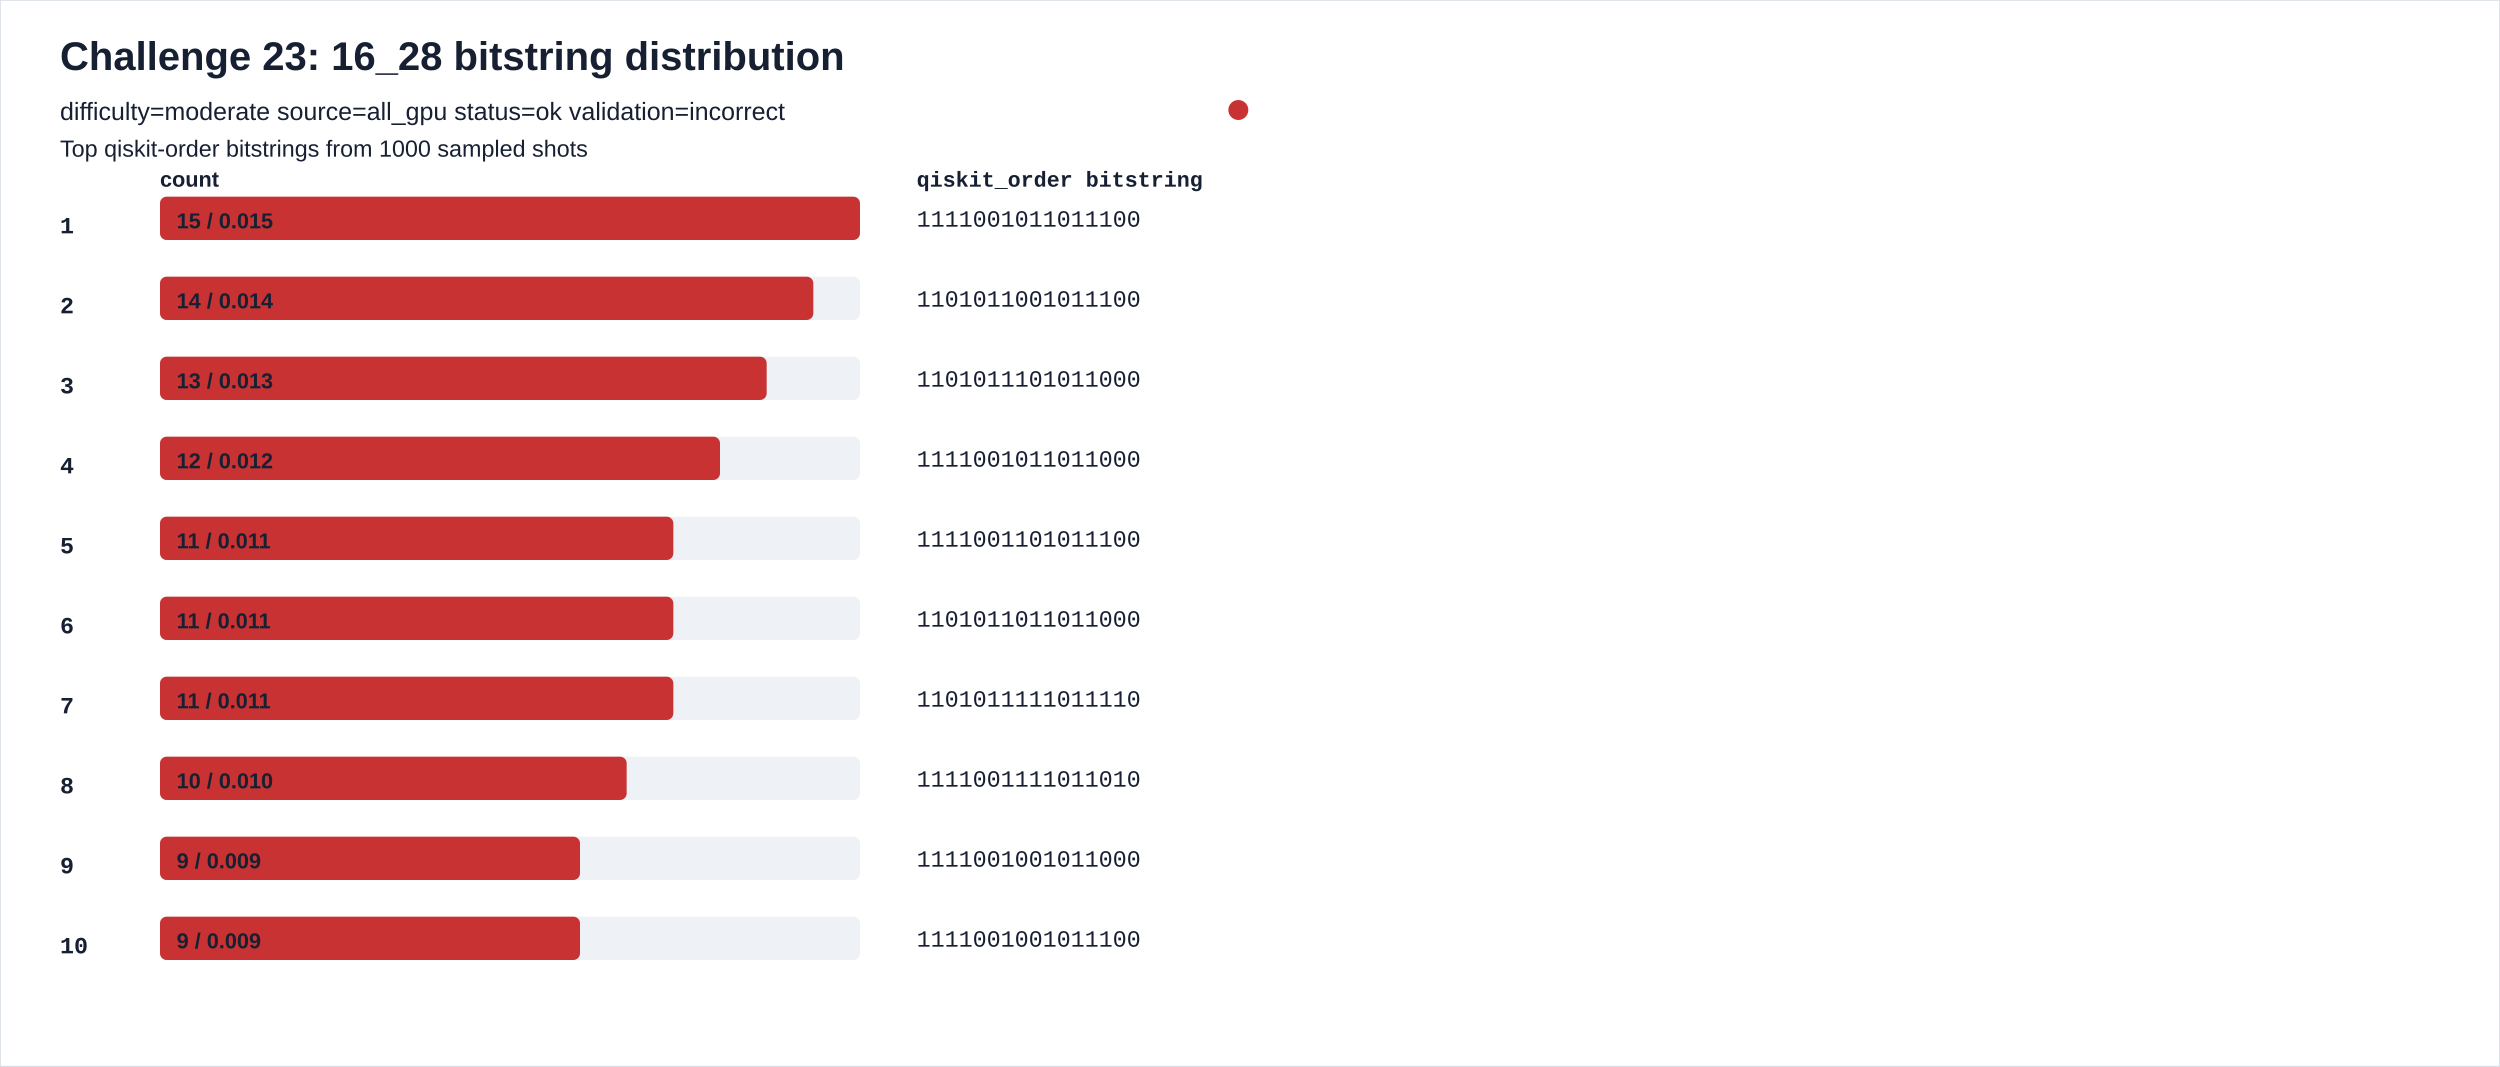
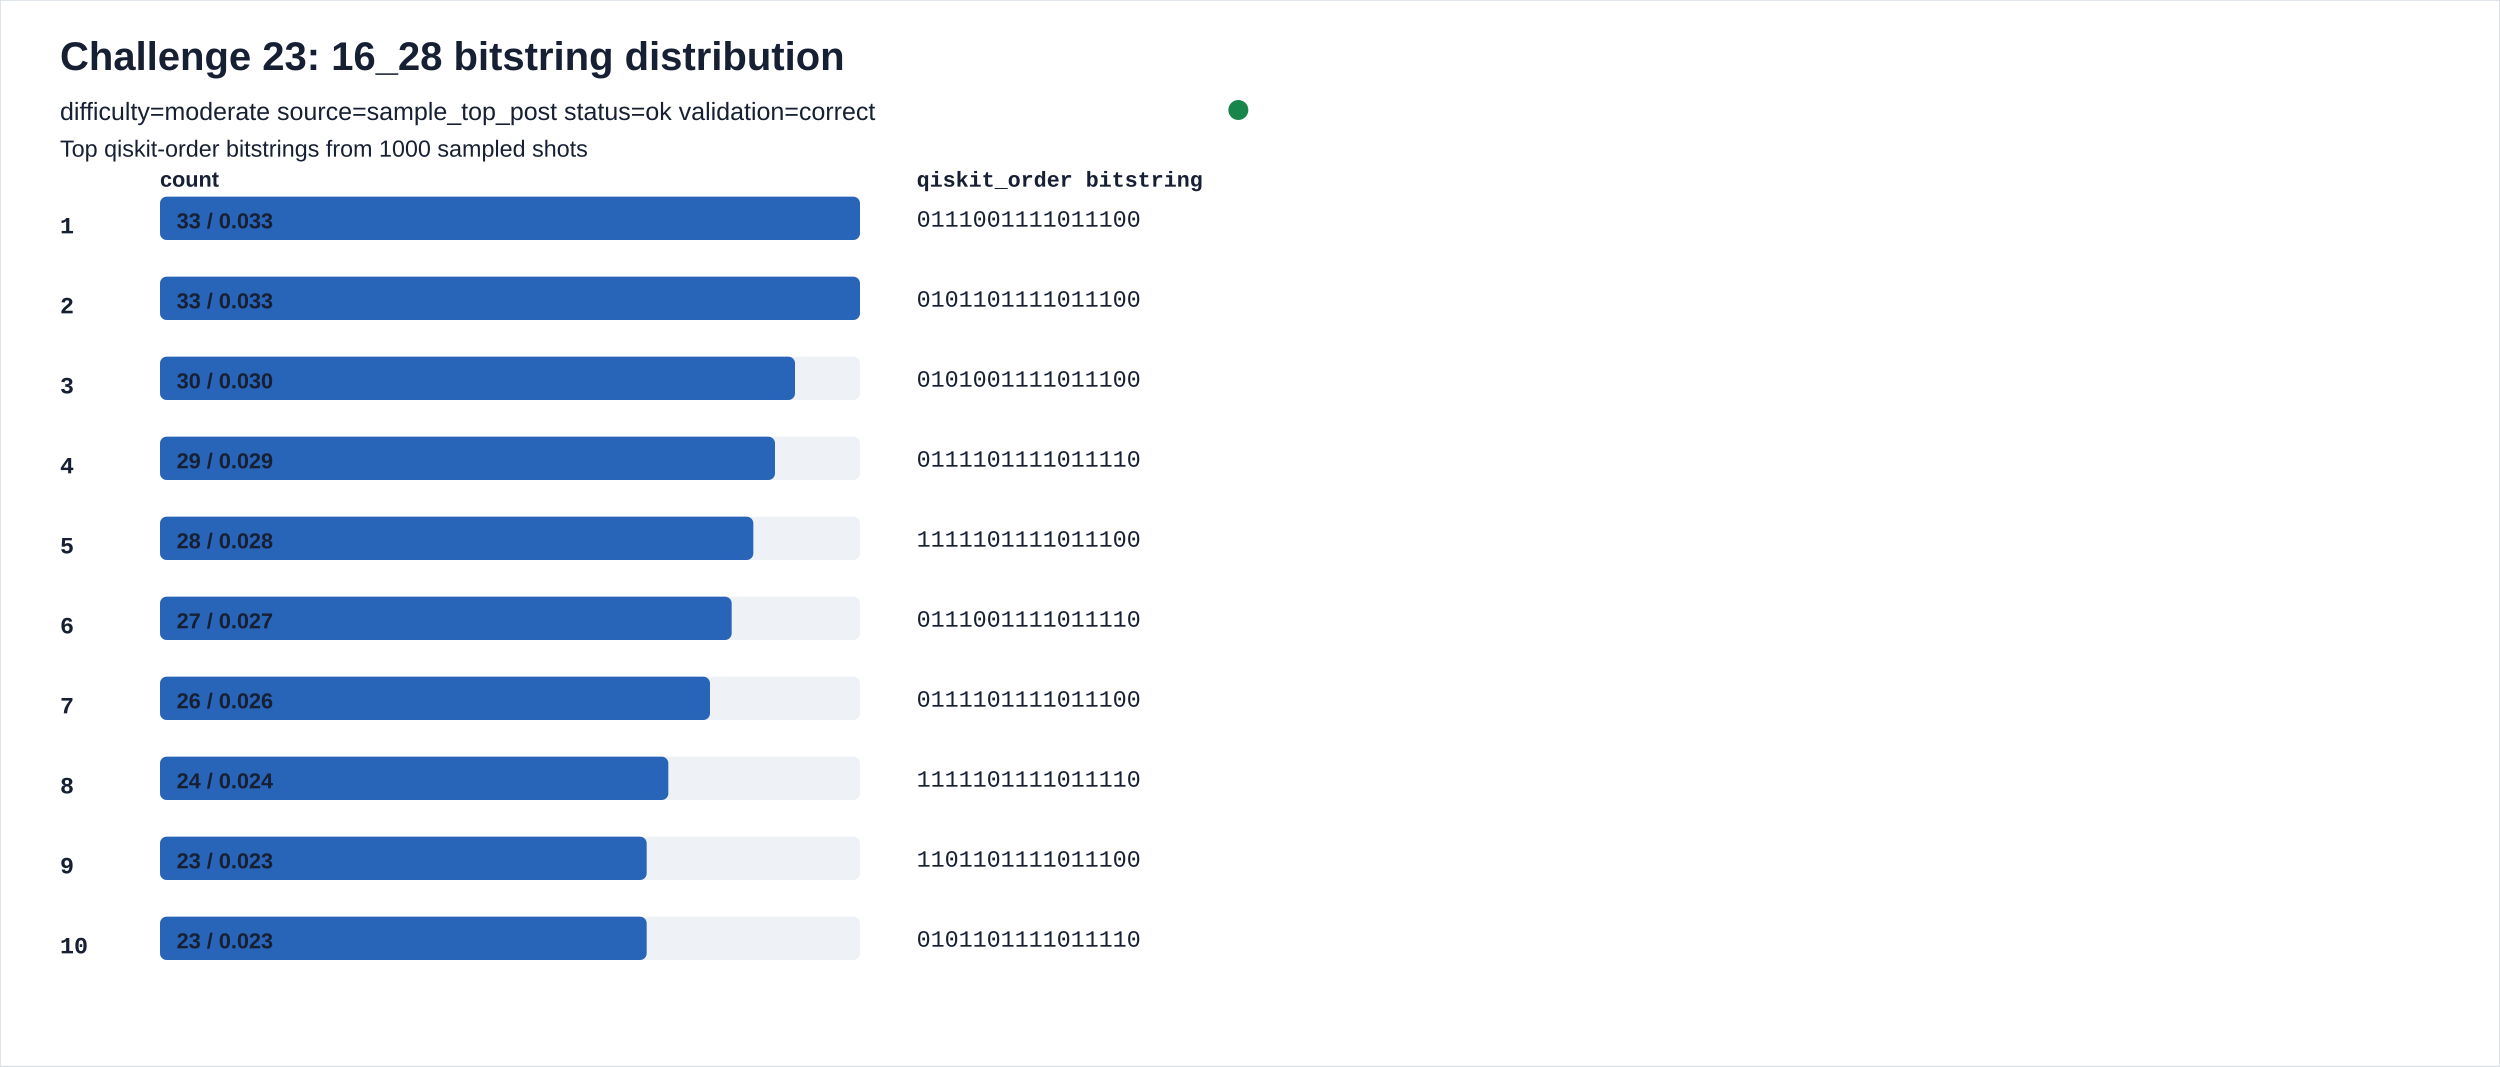
<svg xmlns="http://www.w3.org/2000/svg" width="1500" height="640" viewBox="0 0 1500 640">
  <rect width="100%" height="100%" fill="#ffffff" />
  <rect x="0" y="0" width="1500" height="640" fill="#ffffff" stroke="#d9dde6" />
  <text x="36" y="42" font-family="Arial" font-size="24" font-weight="700" fill="#172033">Challenge 23: 16_28 bitstring distribution</text>
-   <text x="36" y="72" font-family="Arial" font-size="15" font-weight="400" fill="#172033">difficulty=moderate source=all_gpu status=ok validation=incorrect</text>
-   <circle cx="743" cy="66" r="6" fill="#c93232" />
+   <text x="36" y="72" font-family="Arial" font-size="15" font-weight="400" fill="#172033">difficulty=moderate source=sample_top_post status=ok validation=correct</text>
+   <circle cx="743" cy="66" r="6" fill="#18864b" />
  <text x="36" y="94" font-family="Arial" font-size="14" font-weight="400" fill="#172033">Top qiskit-order bitstrings from 1000 sampled shots</text>
  <text x="96" y="112" font-family="Arial" font-size="13" font-weight="700" fill="#172033">count</text>
  <text x="550" y="112" font-family="Courier New" font-size="13" font-weight="700" fill="#172033">qiskit_order bitstring</text>
  <text x="36" y="140" font-family="Courier New" font-size="14" font-weight="700" fill="#172033"> 1</text>
  <rect x="96" y="118" width="420" height="26" fill="#eef2f7" rx="4" />
-   <rect x="96" y="118" width="420" height="26" fill="#c93232" rx="4" />
-   <text x="106" y="137" font-family="Arial" font-size="13" font-weight="700" fill="#172033">15 / 0.015</text>
-   <text x="550" y="136" font-family="Courier New" font-size="14" font-weight="400" fill="#172033">1111001011011100</text>
+   <rect x="96" y="118" width="420" height="26" fill="#2864b8" rx="4" />
+   <text x="106" y="137" font-family="Arial" font-size="13" font-weight="700" fill="#172033">33 / 0.033</text>
+   <text x="550" y="136" font-family="Courier New" font-size="14" font-weight="400" fill="#172033">0111001111011100</text>
  <text x="36" y="188" font-family="Courier New" font-size="14" font-weight="700" fill="#172033"> 2</text>
  <rect x="96" y="166" width="420" height="26" fill="#eef2f7" rx="4" />
-   <rect x="96" y="166" width="392" height="26" fill="#c93232" rx="4" />
-   <text x="106" y="185" font-family="Arial" font-size="13" font-weight="700" fill="#172033">14 / 0.014</text>
-   <text x="550" y="184" font-family="Courier New" font-size="14" font-weight="400" fill="#172033">1101011001011100</text>
+   <rect x="96" y="166" width="420" height="26" fill="#2864b8" rx="4" />
+   <text x="106" y="185" font-family="Arial" font-size="13" font-weight="700" fill="#172033">33 / 0.033</text>
+   <text x="550" y="184" font-family="Courier New" font-size="14" font-weight="400" fill="#172033">0101101111011100</text>
  <text x="36" y="236" font-family="Courier New" font-size="14" font-weight="700" fill="#172033"> 3</text>
  <rect x="96" y="214" width="420" height="26" fill="#eef2f7" rx="4" />
-   <rect x="96" y="214" width="364" height="26" fill="#c93232" rx="4" />
-   <text x="106" y="233" font-family="Arial" font-size="13" font-weight="700" fill="#172033">13 / 0.013</text>
-   <text x="550" y="232" font-family="Courier New" font-size="14" font-weight="400" fill="#172033">1101011101011000</text>
+   <rect x="96" y="214" width="381" height="26" fill="#2864b8" rx="4" />
+   <text x="106" y="233" font-family="Arial" font-size="13" font-weight="700" fill="#172033">30 / 0.030</text>
+   <text x="550" y="232" font-family="Courier New" font-size="14" font-weight="400" fill="#172033">0101001111011100</text>
  <text x="36" y="284" font-family="Courier New" font-size="14" font-weight="700" fill="#172033"> 4</text>
  <rect x="96" y="262" width="420" height="26" fill="#eef2f7" rx="4" />
-   <rect x="96" y="262" width="336" height="26" fill="#c93232" rx="4" />
-   <text x="106" y="281" font-family="Arial" font-size="13" font-weight="700" fill="#172033">12 / 0.012</text>
-   <text x="550" y="280" font-family="Courier New" font-size="14" font-weight="400" fill="#172033">1111001011011000</text>
+   <rect x="96" y="262" width="369" height="26" fill="#2864b8" rx="4" />
+   <text x="106" y="281" font-family="Arial" font-size="13" font-weight="700" fill="#172033">29 / 0.029</text>
+   <text x="550" y="280" font-family="Courier New" font-size="14" font-weight="400" fill="#172033">0111101111011110</text>
  <text x="36" y="332" font-family="Courier New" font-size="14" font-weight="700" fill="#172033"> 5</text>
  <rect x="96" y="310" width="420" height="26" fill="#eef2f7" rx="4" />
-   <rect x="96" y="310" width="308" height="26" fill="#c93232" rx="4" />
-   <text x="106" y="329" font-family="Arial" font-size="13" font-weight="700" fill="#172033">11 / 0.011</text>
-   <text x="550" y="328" font-family="Courier New" font-size="14" font-weight="400" fill="#172033">1111001101011100</text>
+   <rect x="96" y="310" width="356" height="26" fill="#2864b8" rx="4" />
+   <text x="106" y="329" font-family="Arial" font-size="13" font-weight="700" fill="#172033">28 / 0.028</text>
+   <text x="550" y="328" font-family="Courier New" font-size="14" font-weight="400" fill="#172033">1111101111011100</text>
  <text x="36" y="380" font-family="Courier New" font-size="14" font-weight="700" fill="#172033"> 6</text>
  <rect x="96" y="358" width="420" height="26" fill="#eef2f7" rx="4" />
-   <rect x="96" y="358" width="308" height="26" fill="#c93232" rx="4" />
-   <text x="106" y="377" font-family="Arial" font-size="13" font-weight="700" fill="#172033">11 / 0.011</text>
-   <text x="550" y="376" font-family="Courier New" font-size="14" font-weight="400" fill="#172033">1101011011011000</text>
+   <rect x="96" y="358" width="343" height="26" fill="#2864b8" rx="4" />
+   <text x="106" y="377" font-family="Arial" font-size="13" font-weight="700" fill="#172033">27 / 0.027</text>
+   <text x="550" y="376" font-family="Courier New" font-size="14" font-weight="400" fill="#172033">0111001111011110</text>
  <text x="36" y="428" font-family="Courier New" font-size="14" font-weight="700" fill="#172033"> 7</text>
  <rect x="96" y="406" width="420" height="26" fill="#eef2f7" rx="4" />
-   <rect x="96" y="406" width="308" height="26" fill="#c93232" rx="4" />
-   <text x="106" y="425" font-family="Arial" font-size="13" font-weight="700" fill="#172033">11 / 0.011</text>
-   <text x="550" y="424" font-family="Courier New" font-size="14" font-weight="400" fill="#172033">1101011111011110</text>
+   <rect x="96" y="406" width="330" height="26" fill="#2864b8" rx="4" />
+   <text x="106" y="425" font-family="Arial" font-size="13" font-weight="700" fill="#172033">26 / 0.026</text>
+   <text x="550" y="424" font-family="Courier New" font-size="14" font-weight="400" fill="#172033">0111101111011100</text>
  <text x="36" y="476" font-family="Courier New" font-size="14" font-weight="700" fill="#172033"> 8</text>
  <rect x="96" y="454" width="420" height="26" fill="#eef2f7" rx="4" />
-   <rect x="96" y="454" width="280" height="26" fill="#c93232" rx="4" />
-   <text x="106" y="473" font-family="Arial" font-size="13" font-weight="700" fill="#172033">10 / 0.010</text>
-   <text x="550" y="472" font-family="Courier New" font-size="14" font-weight="400" fill="#172033">1111001111011010</text>
+   <rect x="96" y="454" width="305" height="26" fill="#2864b8" rx="4" />
+   <text x="106" y="473" font-family="Arial" font-size="13" font-weight="700" fill="#172033">24 / 0.024</text>
+   <text x="550" y="472" font-family="Courier New" font-size="14" font-weight="400" fill="#172033">1111101111011110</text>
  <text x="36" y="524" font-family="Courier New" font-size="14" font-weight="700" fill="#172033"> 9</text>
  <rect x="96" y="502" width="420" height="26" fill="#eef2f7" rx="4" />
-   <rect x="96" y="502" width="252" height="26" fill="#c93232" rx="4" />
-   <text x="106" y="521" font-family="Arial" font-size="13" font-weight="700" fill="#172033">9 / 0.009</text>
-   <text x="550" y="520" font-family="Courier New" font-size="14" font-weight="400" fill="#172033">1111001001011000</text>
+   <rect x="96" y="502" width="292" height="26" fill="#2864b8" rx="4" />
+   <text x="106" y="521" font-family="Arial" font-size="13" font-weight="700" fill="#172033">23 / 0.023</text>
+   <text x="550" y="520" font-family="Courier New" font-size="14" font-weight="400" fill="#172033">1101101111011100</text>
  <text x="36" y="572" font-family="Courier New" font-size="14" font-weight="700" fill="#172033">10</text>
  <rect x="96" y="550" width="420" height="26" fill="#eef2f7" rx="4" />
-   <rect x="96" y="550" width="252" height="26" fill="#c93232" rx="4" />
-   <text x="106" y="569" font-family="Arial" font-size="13" font-weight="700" fill="#172033">9 / 0.009</text>
-   <text x="550" y="568" font-family="Courier New" font-size="14" font-weight="400" fill="#172033">1111001001011100</text>
+   <rect x="96" y="550" width="292" height="26" fill="#2864b8" rx="4" />
+   <text x="106" y="569" font-family="Arial" font-size="13" font-weight="700" fill="#172033">23 / 0.023</text>
+   <text x="550" y="568" font-family="Courier New" font-size="14" font-weight="400" fill="#172033">0101101111011110</text>
</svg>
